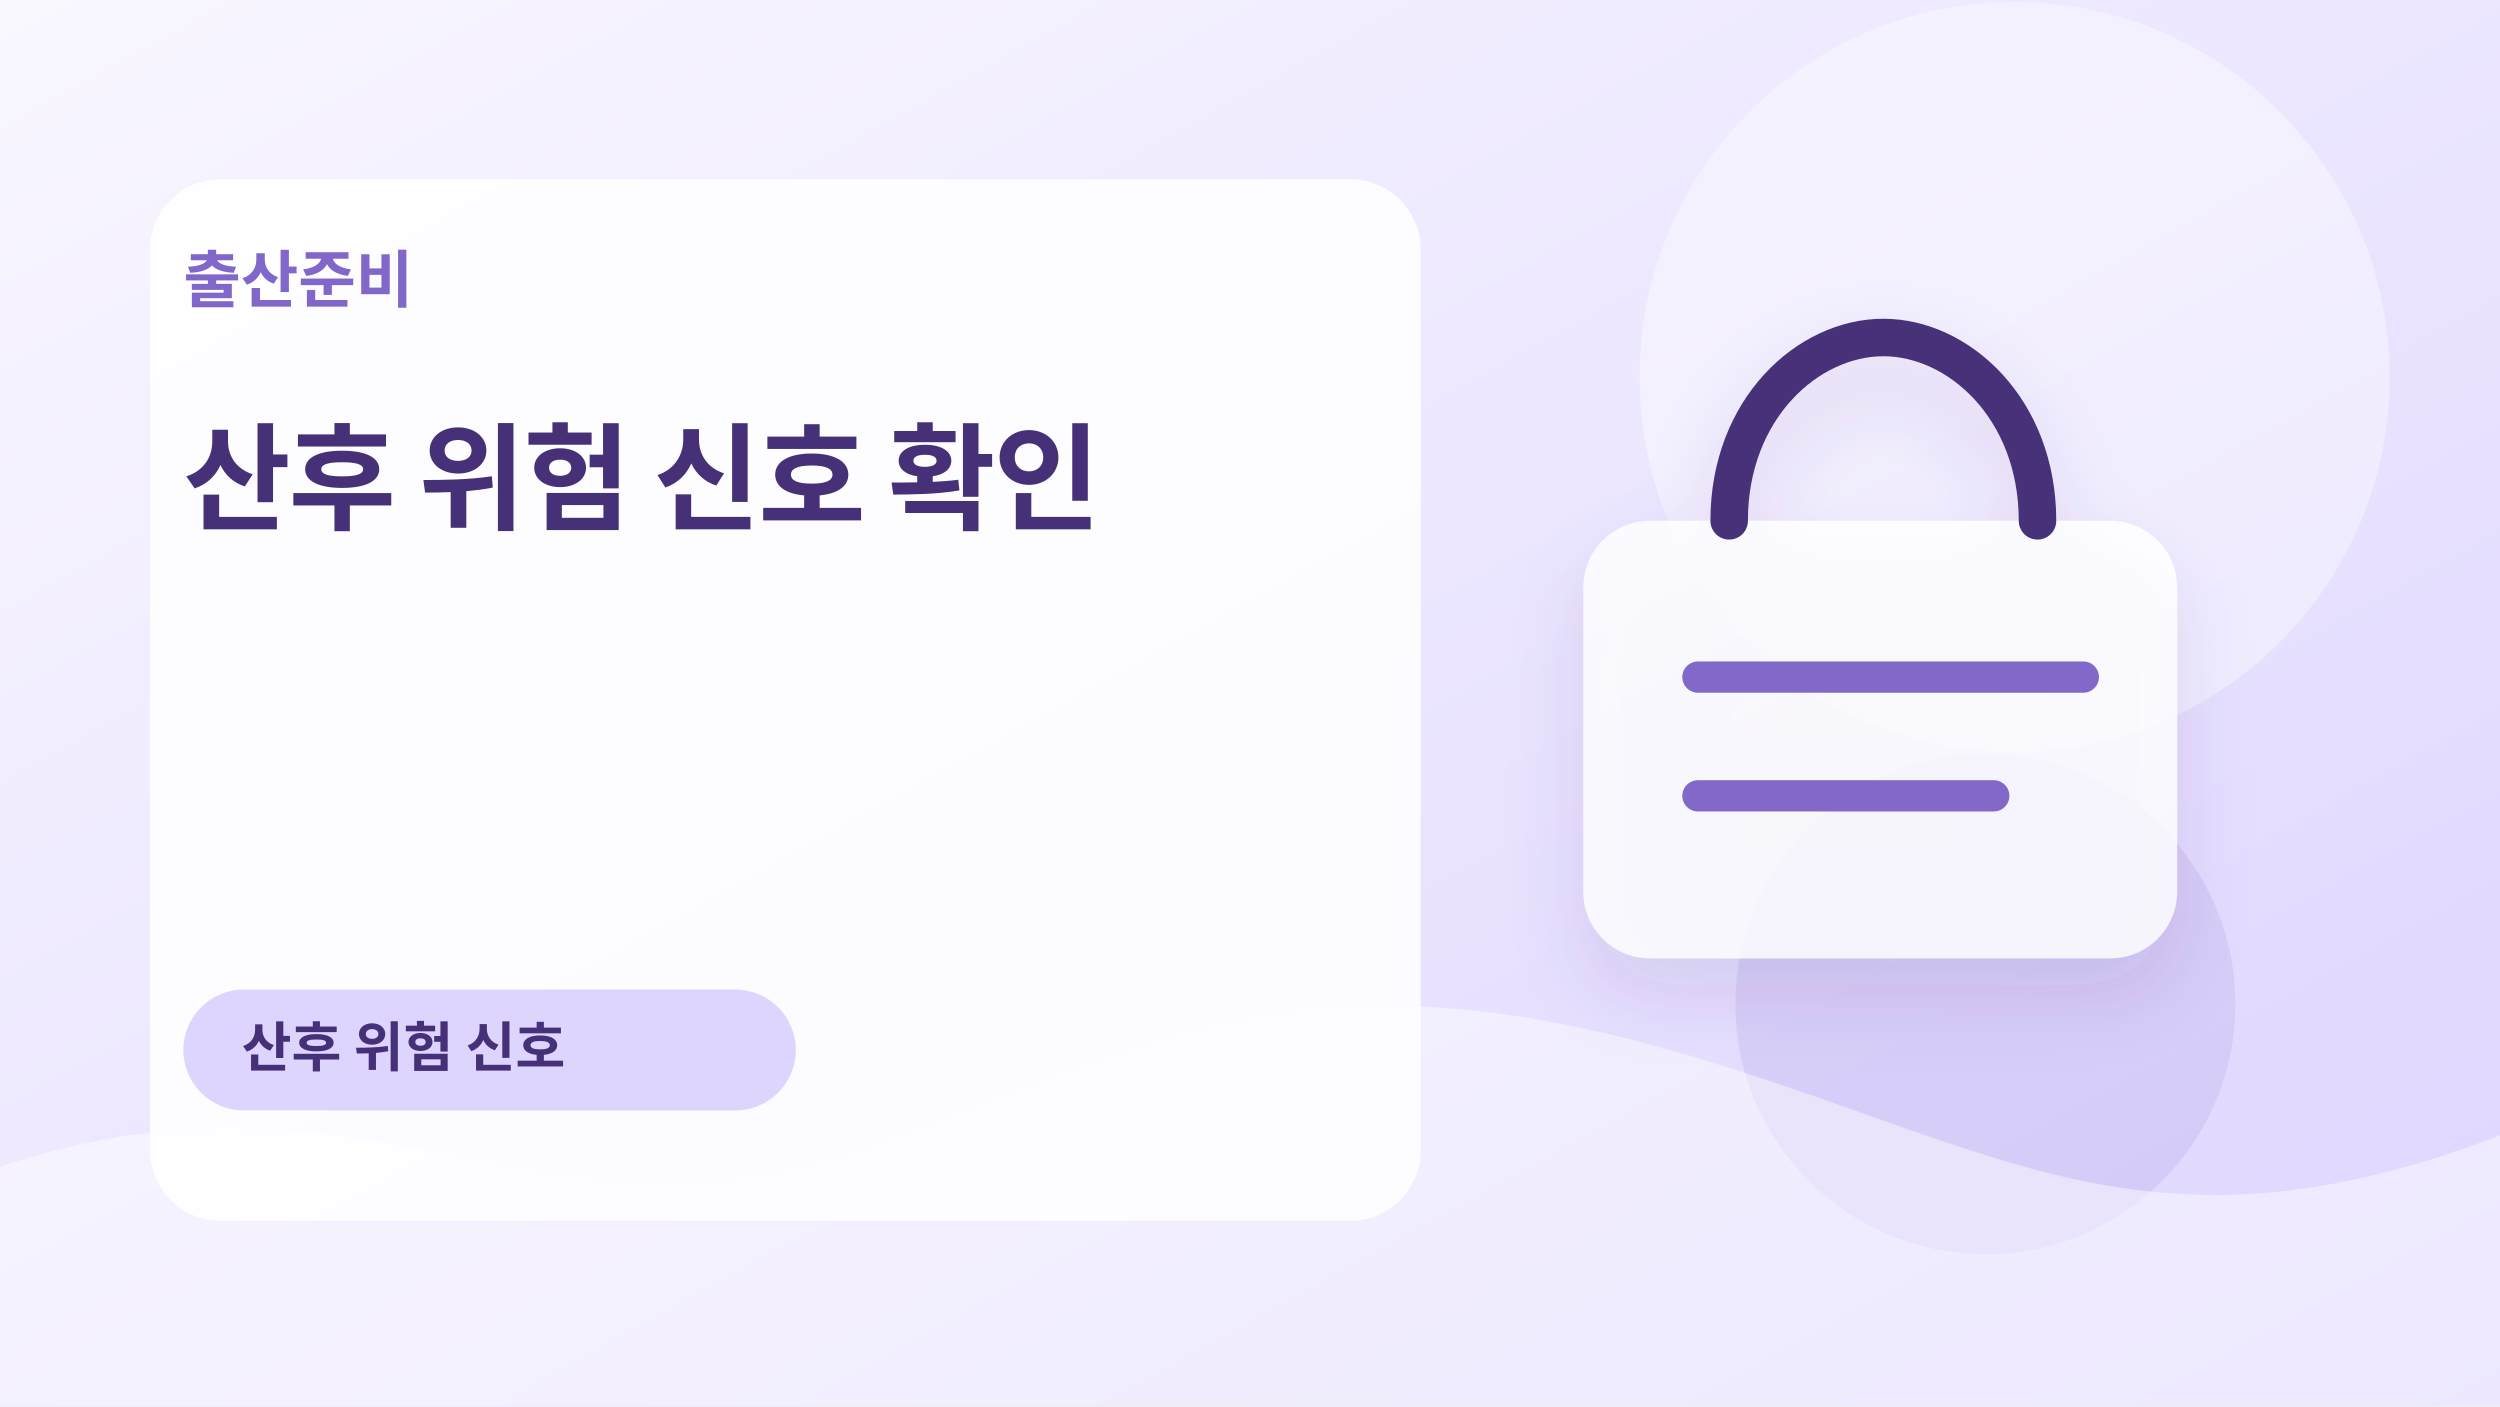
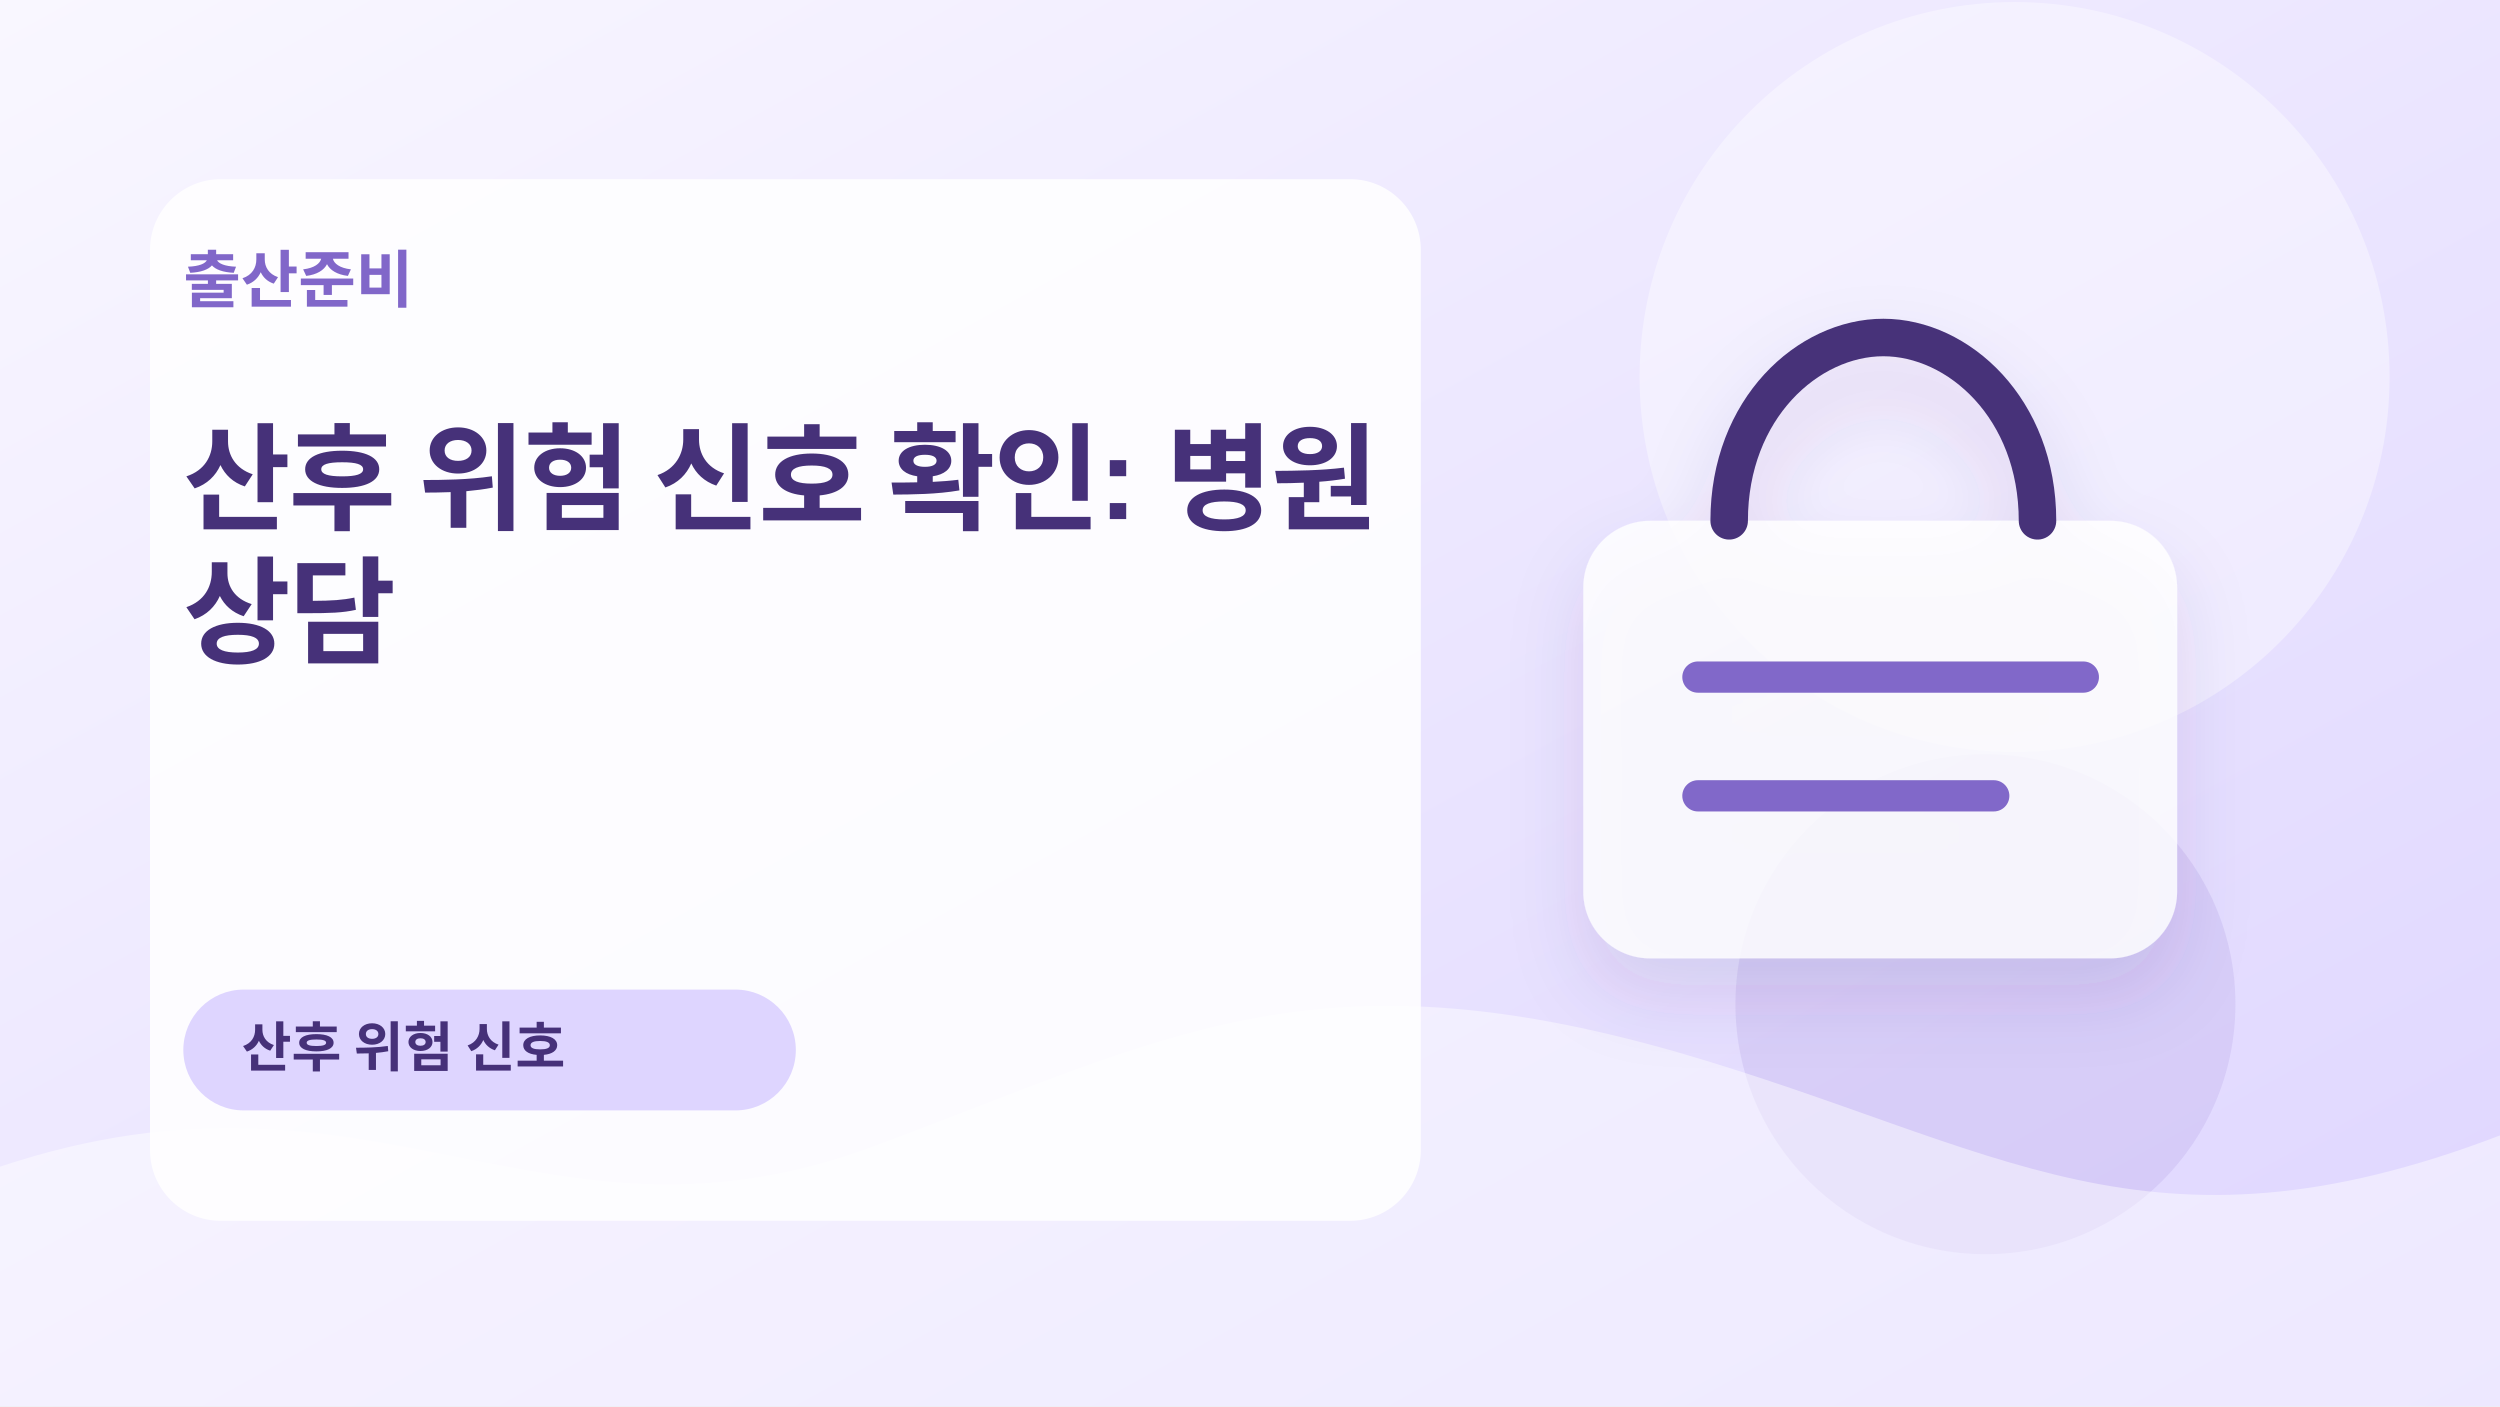
- <svg xmlns="http://www.w3.org/2000/svg" width="1200" height="675" viewBox="0 0 1200 675" role="img" aria-label="산후 위험 신호 확인 대표 이미지">
+ <svg xmlns="http://www.w3.org/2000/svg" width="1200" height="675" viewBox="0 0 1200 675" role="img" aria-label="산후 위험 신호 확인: 병원 상담 대표 이미지">
  <defs>
    <linearGradient id="bg" x1="0" y1="0" x2="1" y2="1">
      <stop offset="0" stop-color="#f9f7ff" />
      <stop offset="1" stop-color="#ded5ff" />
    </linearGradient>
    <filter id="shadow" x="-20%" y="-20%" width="140%" height="140%">
      <feDropShadow dx="0" dy="18" stdDeviation="18" flood-color="#463179" flood-opacity="0.14" />
    </filter>
  </defs>
  <rect width="1200" height="675" fill="url(#bg)" />
  <circle cx="967" cy="181" r="180" fill="#ffffff" opacity="0.38" />
  <circle cx="953" cy="482" r="120" fill="#8167c9" opacity="0.13" />
  <path d="M0 560C180 500 260 610 420 550C560 498 630 455 805 505C960 550 1030 610 1200 545V675H0Z" fill="#ffffff" opacity="0.46" />
  <g filter="url(#shadow)">
    <rect x="760" y="250" width="285" height="210" rx="32" fill="#ffffff" opacity="0.82" />
    <path d="M830 250c0-54 38-88 74-88s74 34 74 88" fill="none" stroke="#463179" stroke-width="18" stroke-linecap="round" />
    <path d="M815 325h185M815 382h142" stroke="#8167c9" stroke-width="15" stroke-linecap="round" />
  </g>
  <rect x="72" y="86" width="610" height="500" rx="34" fill="#ffffff" opacity="0.86" />
  <text x="88" y="145" font-family="Pretendard, Arial, sans-serif" font-size="30" font-weight="700" fill="#8167c9">출산준비</text>
  <text x="88" y="250" font-family="Pretendard, Arial, sans-serif" font-size="56" font-weight="800" fill="#463179" letter-spacing="-1">
-     <tspan x="88" dy="0">산후 위험 신호 확인</tspan>
+     <tspan x="88" dy="0">산후 위험 신호 확인: 병원</tspan>
+     <tspan x="88" dy="64">상담</tspan>
  </text>
  <rect x="88" y="475" width="294" height="58" rx="29" fill="#ded5ff" />
  <text x="116" y="512" font-family="Pretendard, Arial, sans-serif" font-size="26" font-weight="700" fill="#463179">산후 위험 신호</text>
</svg>
